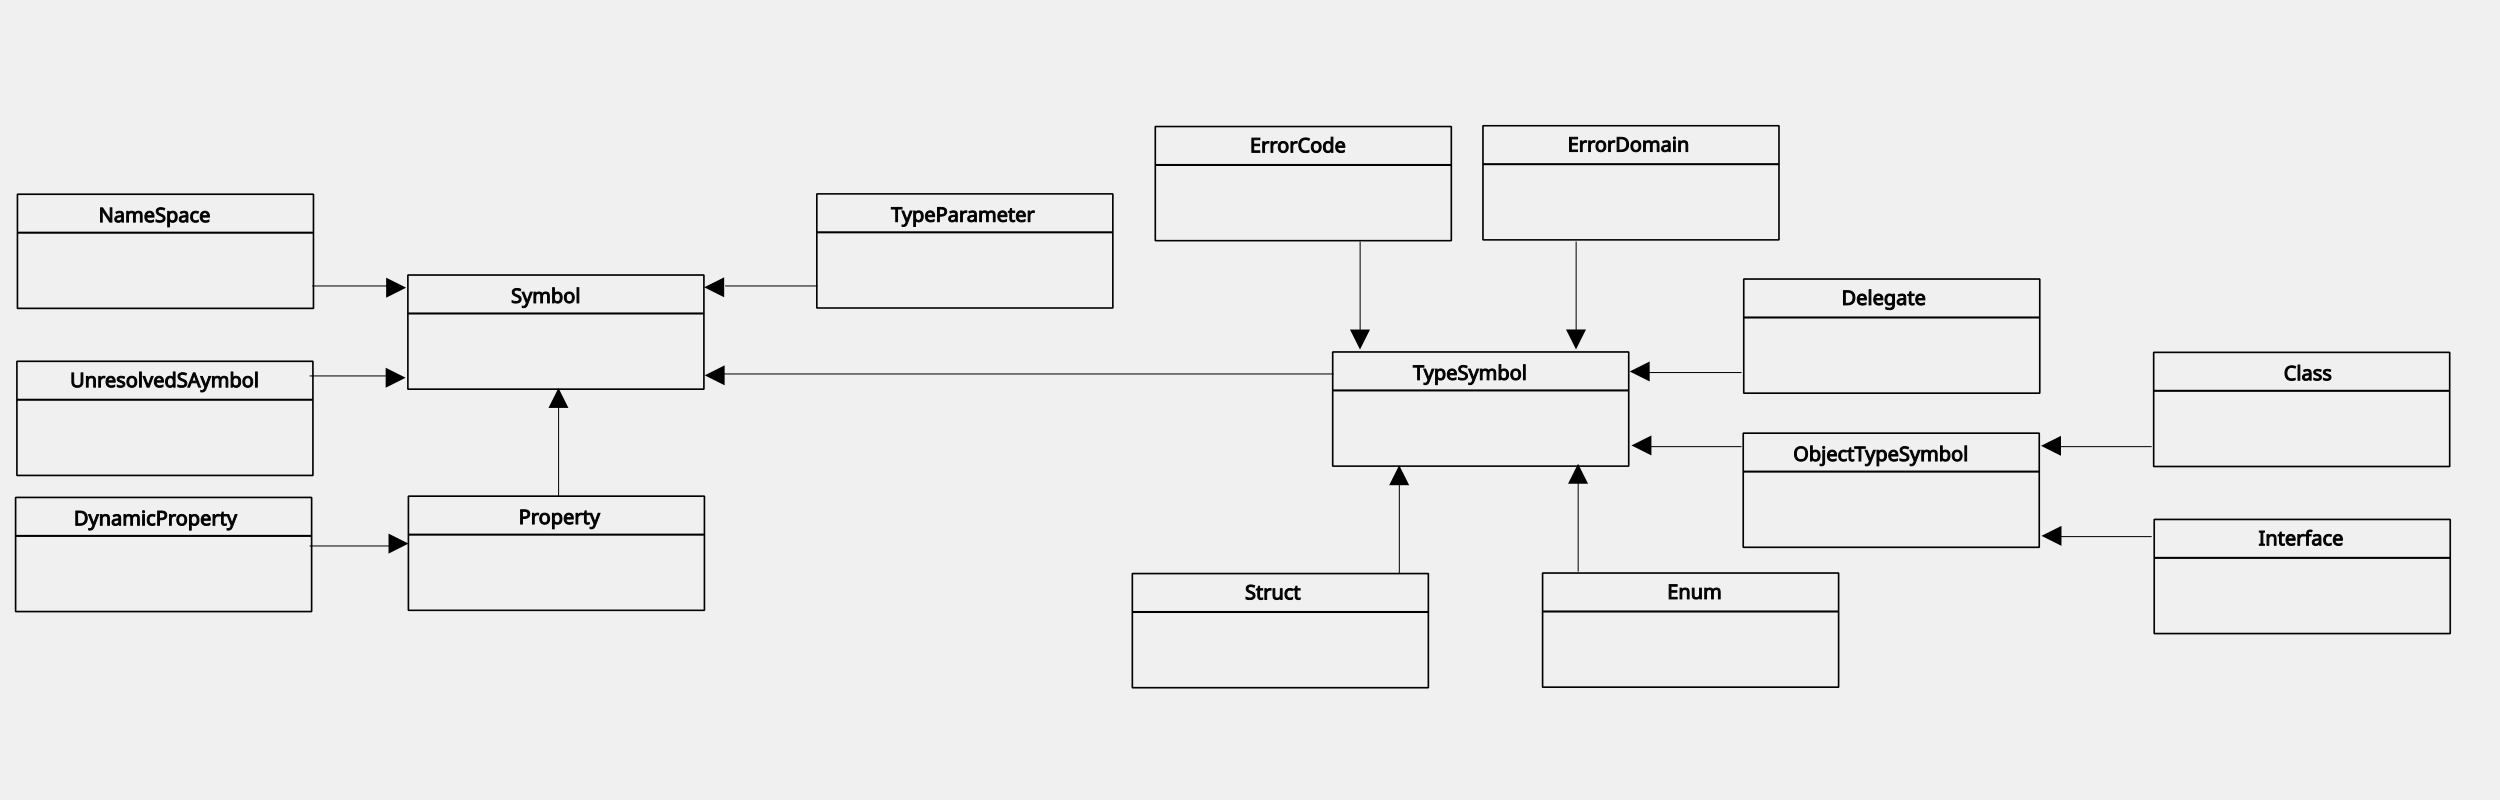
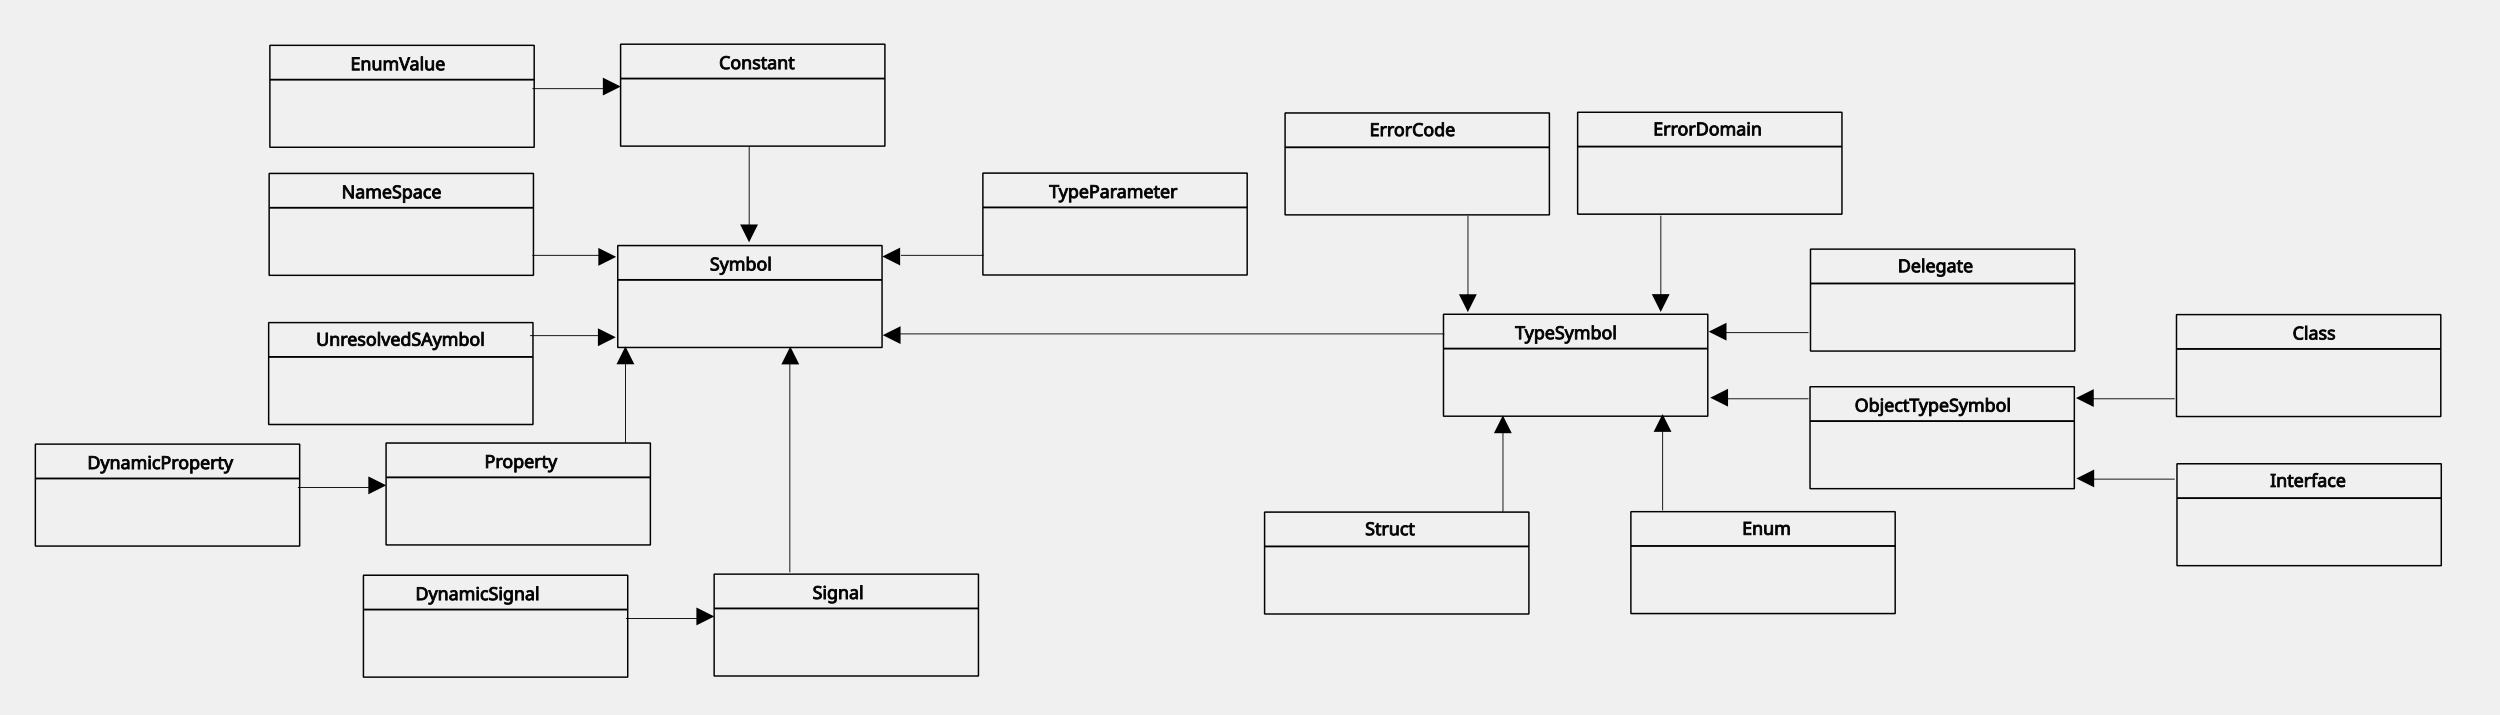
- <svg xmlns="http://www.w3.org/2000/svg" viewBox="165 100 2500 800" id="svg4022" version="1.1" width="100%" height="100%" style="stroke:#000000">
+ <svg xmlns="http://www.w3.org/2000/svg" viewBox="165 100 2800 800" id="svg4022" version="1.1" width="100%" height="100%" style="stroke:#000000">
  <defs id="defs4148">
    </defs>
  <style type="text/css" id="style4024">
* {
	stroke: black;
}

text {
	fill: black;
	stroke: none;
	font-size: 10px;
	font-family: sans-serif;
}

rect, ellipse {
	fill: white;
}

polygon {
	stroke-miterlimit: 1;
	fill: white;
}
</style>
-   <g id="g7462" transform="translate(164.1919,203.066)" style="stroke:#000000">
+   <g id="g7462" transform="translate(448.1919,203.066)" style="stroke:#000000">
    <rect y="171.971" x="408.691" height="114.139" width="296.023" id="rect4321-6" style="opacity:0.99;fill:none;stroke:#000000;stroke-width:1.66;stroke-linecap:butt;stroke-linejoin:bevel;stroke-miterlimit:0;stroke-opacity:1;stroke-dasharray:none" />
    <path id="path4323-5" d="m 408.613,210.416 296.023,0" style="fill:none;stroke:#000000;stroke-width:2.055px;stroke-linecap:butt;stroke-linejoin:miter;stroke-opacity:1" />
    <text id="text5950-61" y="199.834" x="511.87" style="font-size:20px;font-style:normal;font-weight:normal;line-height:125%;letter-spacing:0px;word-spacing:0px;fill:#000000;fill-opacity:1;stroke:none;font-family:Sans;-inkscape-font-specification:Sans" xml:space="preserve">
      <tspan y="199.834" x="511.87" style="stroke:#000000" id="tspan5952-15">Symbol</tspan>
    </text>
  </g>
-   <g id="g7462-2-5-45" transform="translate(-226.2504,122.2798)" style="stroke:#000000">
+   <g id="g7462-2-5-45" transform="translate(57.7496,122.2798)" style="stroke:#000000">
    <rect y="171.971" x="408.691" height="114.139" width="296.023" id="rect4321-9-2-1" style="opacity:0.99;fill:none;stroke:#000000;stroke-width:1.66;stroke-linecap:butt;stroke-linejoin:bevel;stroke-miterlimit:0;stroke-opacity:1;stroke-dasharray:none" />
    <path id="path4323-3-9-6" d="m 408.613,210.416 296.023,0" style="fill:none;stroke:#000000;stroke-width:2.055px;stroke-linecap:butt;stroke-linejoin:miter;stroke-opacity:1" />
    <text id="text5950-6-9-8" y="199.834" x="489.87" style="font-size:20px;font-style:normal;font-weight:normal;line-height:125%;letter-spacing:0px;word-spacing:0px;fill:#000000;fill-opacity:1;stroke:none;font-family:Sans;-inkscape-font-specification:Sans" xml:space="preserve">
      <tspan y="199.834" x="489.87" style="stroke:#000000" id="tspan5952-1-2-1">NameSpace</tspan>
    </text>
  </g>
-   <polygon points="285,150 290,147.5 290,152.5 " style="fill:#000000;stroke:none" id="polygon4130-3-6-3-1-3" transform="matrix(-4,0,0,4,1711.137,-212.3104)" />
-   <g id="g7462-2-5-45-0-9" transform="translate(-226.7936,289.3307)" style="stroke:#000000">
+   <polygon points="290,147.5 290,152.5 285,150 " style="fill:#000000;stroke:none" id="polygon4130-3-6-3-1-3" transform="matrix(-4,0,0,4,1995.137,-212.3104)" />
+   <g id="g7462-2-5-45-0-9" transform="translate(57.2064,289.3307)" style="stroke:#000000">
    <rect y="171.971" x="408.691" height="114.139" width="296.023" id="rect4321-9-2-1-2-7" style="opacity:0.99;fill:none;stroke:#000000;stroke-width:1.66;stroke-linecap:butt;stroke-linejoin:bevel;stroke-miterlimit:0;stroke-opacity:1;stroke-dasharray:none" />
    <path id="path4323-3-9-6-3-5" d="m 408.613,210.416 296.023,0" style="fill:none;stroke:#000000;stroke-width:2.055px;stroke-linecap:butt;stroke-linejoin:miter;stroke-opacity:1" />
    <text id="text5950-6-9-8-6-8" y="197.834" x="461.87" style="font-size:20px;font-style:normal;font-weight:normal;line-height:125%;letter-spacing:0px;word-spacing:0px;fill:#000000;fill-opacity:1;stroke:none;font-family:Sans;-inkscape-font-specification:Sans" xml:space="preserve">
      <tspan y="197.834" x="461.87" style="stroke:#000000" id="tspan5952-1-2-1-7-9">UnresolvedSAymbol</tspan>
    </text>
  </g>
-   <polygon points="290,152.5 285,150 290,147.5 " style="fill:#000000;stroke:none" id="polygon4130-3-6-3-1-3-6" transform="matrix(-4,0,0,4,1710.657,-122.2708)" />
-   <g id="g7462-2-5-45-5" transform="matrix(-1,0,0,1,1686.538,121.8949)" style="stroke:#000000">
+   <polygon points="285,150 290,147.5 290,152.5 " style="fill:#000000;stroke:none" id="polygon4130-3-6-3-1-3-6" transform="matrix(-4,0,0,4,1994.657,-122.2708)" />
+   <g id="g7462-2-5-45-5" transform="matrix(-1,0,0,1,1970.538,121.8949)" style="stroke:#000000">
    <rect y="171.971" x="408.691" height="114.139" width="296.023" id="rect4321-9-2-1-0" style="opacity:0.99;fill:none;stroke:#000000;stroke-width:1.66;stroke-linecap:butt;stroke-linejoin:bevel;stroke-miterlimit:0;stroke-opacity:1;stroke-dasharray:none" />
    <path id="path4323-3-9-6-6" d="m 408.613,210.416 296.023,0" style="fill:none;stroke:#000000;stroke-width:2.055px;stroke-linecap:butt;stroke-linejoin:miter;stroke-opacity:1" />
    <text id="text5950-6-9-8-2" y="199.834" x="-630.435" style="font-size:20px;font-style:normal;font-weight:normal;line-height:125%;letter-spacing:0px;word-spacing:0px;fill:#000000;fill-opacity:1;stroke:none;font-family:Sans;-inkscape-font-specification:Sans" xml:space="preserve" transform="scale(-1,1)">
      <tspan y="199.834" x="-630.435" style="stroke:#000000" id="tspan5952-1-2-1-6">TypeParameter</tspan>
    </text>
  </g>
-   <polygon points="285,150 290,147.5 290,152.5 " style="fill:#000000;stroke:none" id="polygon4130-3-6-3-1-3-8" transform="matrix(4,0,0,4,-270.8491,-212.6953)" />
-   <polygon points="285,150 290,147.5 290,152.5 " style="fill:#000000;stroke:none" id="polygon4130-3-6-3-1-3-6-9" transform="matrix(4,0,0,4,-270.3689,-124.6557)" />
-   <path style="fill:none;stroke:#000000;stroke-width:1px;stroke-linecap:butt;stroke-linejoin:miter;stroke-opacity:1" d="m 890.046,385.969 92.615,0" id="path4917" />
-   <path style="fill:none;stroke:#000000;stroke-width:1px;stroke-linecap:butt;stroke-linejoin:miter;stroke-opacity:1" d="m 553.985,385.969 -76.738,0" id="path4925" />
-   <path style="fill:none;stroke:#000000;stroke-width:1px;stroke-linecap:butt;stroke-linejoin:miter;stroke-opacity:1" d="m 553.985,475.938 -79.385,0" id="path4933" />
-   <g id="g7462-2-5-45-5-6" transform="matrix(-1,0,0,1,2202.415,280.018)" style="stroke:#000000">
+   <polygon points="290,147.5 290,152.5 285,150 " style="fill:#000000;stroke:none" id="polygon4130-3-6-3-1-3-8" transform="matrix(4,0,0,4,13.1509,-212.6953)" />
+   <polygon points="290,147.5 290,152.5 285,150 " style="fill:#000000;stroke:none" id="polygon4130-3-6-3-1-3-6-9" transform="matrix(4,0,0,4,13.6311,-124.6557)" />
+   <path style="fill:none;stroke:#000000;stroke-width:1px;stroke-linecap:butt;stroke-linejoin:miter;stroke-opacity:1" d="m 1174.046,385.969 92.615,0" id="path4917" />
+   <path style="fill:none;stroke:#000000;stroke-width:1px;stroke-linecap:butt;stroke-linejoin:miter;stroke-opacity:1" d="m 837.985,385.969 -76.738,0" id="path4925" />
+   <path style="fill:none;stroke:#000000;stroke-width:1px;stroke-linecap:butt;stroke-linejoin:miter;stroke-opacity:1" d="m 837.985,475.938 -79.385,0" id="path4933" />
+   <g id="g7462-2-5-45-5-6" transform="matrix(-1,0,0,1,2486.415,280.018)" style="stroke:#000000">
    <rect y="171.971" x="408.691" height="114.139" width="296.023" id="rect4321-9-2-1-0-8" style="opacity:0.99;fill:none;stroke:#000000;stroke-width:1.66;stroke-linecap:butt;stroke-linejoin:bevel;stroke-miterlimit:0;stroke-opacity:1;stroke-dasharray:none" />
    <path id="path4323-3-9-6-6-3" d="m 408.613,210.416 296.023,0" style="fill:none;stroke:#000000;stroke-width:2.055px;stroke-linecap:butt;stroke-linejoin:miter;stroke-opacity:1" />
    <text id="text5950-6-9-8-2-8" y="199.834" x="-624.435" style="font-size:20px;font-style:normal;font-weight:normal;line-height:125%;letter-spacing:0px;word-spacing:0px;fill:#000000;fill-opacity:1;stroke:none;font-family:Sans;-inkscape-font-specification:Sans" xml:space="preserve" transform="scale(-1,1)">
      <tspan y="199.834" x="-624.435" style="stroke:#000000" id="tspan5952-1-2-1-6-5">TypeSymbol</tspan>
    </text>
  </g>
-   <g id="g7462-2-5-45-0-9-3-1" transform="matrix(-1,0,0,1,2412.302,501.0819)" style="stroke:#000000">
+   <g id="g7462-2-5-45-0-9-3-1" transform="matrix(-1,0,0,1,2696.302,501.0819)" style="stroke:#000000">
    <rect y="171.971" x="408.691" height="114.139" width="296.023" id="rect4321-9-2-1-2-7-5-4" style="opacity:0.99;fill:none;stroke:#000000;stroke-width:1.66;stroke-linecap:butt;stroke-linejoin:bevel;stroke-miterlimit:0;stroke-opacity:1;stroke-dasharray:none" />
    <path id="path4323-3-9-6-3-5-7-7" d="m 408.613,210.416 296.023,0" style="fill:none;stroke:#000000;stroke-width:2.055px;stroke-linecap:butt;stroke-linejoin:miter;stroke-opacity:1" />
    <text id="text5950-6-9-8-6-8-5-5" y="197.834" x="-580.063" style="font-size:20px;font-style:normal;font-weight:normal;line-height:125%;letter-spacing:0px;word-spacing:0px;fill:#000000;fill-opacity:1;stroke:none;font-family:Sans;-inkscape-font-specification:Sans" xml:space="preserve" transform="scale(-1,1)">
      <tspan y="197.834" x="-580.063" style="stroke:#000000" id="tspan5952-1-2-1-7-9-3-3">Enum</tspan>
    </text>
  </g>
-   <g id="g7462-2-5-45-0-9-3-1-1" transform="matrix(-1,0,0,1,2025.009,54.5588)" style="stroke:#000000">
+   <g id="g7462-2-5-45-0-9-3-1-1" transform="matrix(-1,0,0,1,2309.009,54.5588)" style="stroke:#000000">
    <rect y="171.971" x="408.691" height="114.139" width="296.023" id="rect4321-9-2-1-2-7-5-4-0" style="opacity:0.99;fill:none;stroke:#000000;stroke-width:1.66;stroke-linecap:butt;stroke-linejoin:bevel;stroke-miterlimit:0;stroke-opacity:1;stroke-dasharray:none" />
    <path id="path4323-3-9-6-3-5-7-7-8" d="m 408.613,210.416 296.023,0" style="fill:none;stroke:#000000;stroke-width:2.055px;stroke-linecap:butt;stroke-linejoin:miter;stroke-opacity:1" />
    <text id="text5950-6-9-8-6-8-5-5-4" y="197.834" x="-610.063" style="font-size:20px;font-style:normal;font-weight:normal;line-height:125%;letter-spacing:0px;word-spacing:0px;fill:#000000;fill-opacity:1;stroke:none;font-family:Sans;-inkscape-font-specification:Sans" xml:space="preserve" transform="scale(-1,1)">
      <tspan y="197.834" x="-610.063" style="stroke:#000000" id="tspan5952-1-2-1-7-9-3-3-5">ErrorCode</tspan>
    </text>
  </g>
-   <g id="g7462-2-5-45-0-9-3-1-1-2" transform="matrix(-1,0,0,1,2352.671,53.7588)" style="stroke:#000000">
+   <g id="g7462-2-5-45-0-9-3-1-1-2" transform="matrix(-1,0,0,1,2636.671,53.7588)" style="stroke:#000000">
    <rect y="171.971" x="408.691" height="114.139" width="296.023" id="rect4321-9-2-1-2-7-5-4-0-1" style="opacity:0.99;fill:none;stroke:#000000;stroke-width:1.66;stroke-linecap:butt;stroke-linejoin:bevel;stroke-miterlimit:0;stroke-opacity:1;stroke-dasharray:none" />
    <path id="path4323-3-9-6-3-5-7-7-8-5" d="m 408.613,210.416 296.023,0" style="fill:none;stroke:#000000;stroke-width:2.055px;stroke-linecap:butt;stroke-linejoin:miter;stroke-opacity:1" />
    <text id="text5950-6-9-8-6-8-5-5-4-1" y="197.834" x="-620.063" style="font-size:20px;font-style:normal;font-weight:normal;line-height:125%;letter-spacing:0px;word-spacing:0px;fill:#000000;fill-opacity:1;stroke:none;font-family:Sans;-inkscape-font-specification:Sans" xml:space="preserve" transform="scale(-1,1)">
      <tspan y="197.834" x="-620.063" style="stroke:#000000" id="tspan5952-1-2-1-7-9-3-3-5-1">ErrorDomain</tspan>
    </text>
  </g>
-   <g id="g7462-2-5-45-0-9-3-1-1-2-8" transform="matrix(-1,0,0,1,2002.055,501.5742)" style="stroke:#000000">
+   <g id="g7462-2-5-45-0-9-3-1-1-2-8" transform="matrix(-1,0,0,1,2286.055,501.5742)" style="stroke:#000000">
    <rect y="171.971" x="408.691" height="114.139" width="296.023" id="rect4321-9-2-1-2-7-5-4-0-1-8" style="opacity:0.99;fill:none;stroke:#000000;stroke-width:1.66;stroke-linecap:butt;stroke-linejoin:bevel;stroke-miterlimit:0;stroke-opacity:1;stroke-dasharray:none" />
    <path id="path4323-3-9-6-3-5-7-7-8-5-1" d="m 408.613,210.416 296.023,0" style="fill:none;stroke:#000000;stroke-width:2.055px;stroke-linecap:butt;stroke-linejoin:miter;stroke-opacity:1" />
    <text id="text5950-6-9-8-6-8-5-5-4-1-8" y="197.834" x="-592.063" style="font-size:20px;font-style:normal;font-weight:normal;line-height:125%;letter-spacing:0px;word-spacing:0px;fill:#000000;fill-opacity:1;stroke:none;font-family:Sans;-inkscape-font-specification:Sans" xml:space="preserve" transform="scale(-1,1)">
      <tspan y="197.834" x="-592.063" style="stroke:#000000" id="tspan5952-1-2-1-7-9-3-3-5-1-0">Struct</tspan>
    </text>
  </g>
-   <g id="g4854" style="stroke:#000000" transform="translate(295.8767,298.1231)">
-     <polygon transform="matrix(0,4,4,0,668.3077,-872.9054)" id="polygon4130-3-6-3-1-3-6-9-2" style="fill:#000000;stroke:none" points="285,150 290,147.5 290,152.5 " />
+   <g id="g4854" style="stroke:#000000" transform="translate(579.8767,298.1231)">
+     <polygon transform="matrix(0,4,4,0,668.3077,-872.9054)" id="polygon4130-3-6-3-1-3-6-9-2" style="fill:#000000;stroke:none" points="290,147.5 290,152.5 285,150 " />
    <path transform="translate(165,100)" id="path4832" d="m 1103.446,185.662 0,89.308" style="fill:none;stroke:#000000;stroke-width:1px;stroke-linecap:butt;stroke-linejoin:miter;stroke-opacity:1" />
  </g>
-   <g id="g7462-7" transform="matrix(-1,0,0,1,2612.942,361.1891)" style="stroke:#000000">
+   <g id="g7462-7" transform="matrix(-1,0,0,1,2896.942,361.1891)" style="stroke:#000000">
    <rect y="171.971" x="408.691" height="114.139" width="296.023" id="rect4321-6-8" style="opacity:0.99;fill:none;stroke:#000000;stroke-width:1.66;stroke-linecap:butt;stroke-linejoin:bevel;stroke-miterlimit:0;stroke-opacity:1;stroke-dasharray:none" />
    <path id="path4323-5-8" d="m 408.613,210.416 296.023,0" style="fill:none;stroke:#000000;stroke-width:2.055px;stroke-linecap:butt;stroke-linejoin:miter;stroke-opacity:1" />
    <text transform="scale(-1,1)" id="text5950-61-0" y="199.834" x="-654.714" style="font-size:20px;font-style:normal;font-weight:normal;line-height:125%;letter-spacing:0px;word-spacing:0px;fill:#000000;fill-opacity:1;stroke:none;font-family:Sans;-inkscape-font-specification:Sans" xml:space="preserve">
      <tspan y="199.834" x="-654.714" style="stroke:#000000" id="tspan5952-15-8">ObjectTypeSymbol</tspan>
    </text>
  </g>
-   <g id="g7462-2-5-45-7" transform="matrix(-1,0,0,1,3023.384,280.4029)" style="stroke:#000000">
+   <g id="g7462-2-5-45-7" transform="matrix(-1,0,0,1,3307.384,280.4029)" style="stroke:#000000">
    <rect y="171.971" x="408.691" height="114.139" width="296.023" id="rect4321-9-2-1-3" style="opacity:0.99;fill:none;stroke:#000000;stroke-width:1.66;stroke-linecap:butt;stroke-linejoin:bevel;stroke-miterlimit:0;stroke-opacity:1;stroke-dasharray:none" />
    <path id="path4323-3-9-6-60" d="m 408.613,210.416 296.023,0" style="fill:none;stroke:#000000;stroke-width:2.055px;stroke-linecap:butt;stroke-linejoin:miter;stroke-opacity:1" />
    <text transform="scale(-1,1)" id="text5950-6-9-8-23" y="199.834" x="-574.663" style="font-size:20px;font-style:normal;font-weight:normal;line-height:125%;letter-spacing:0px;word-spacing:0px;fill:#000000;fill-opacity:1;stroke:none;font-family:Sans;-inkscape-font-specification:Sans" xml:space="preserve">
      <tspan y="199.834" x="-574.663" style="stroke:#000000" id="tspan5952-1-2-1-4">Class</tspan>
    </text>
  </g>
-   <polygon points="285,150 290,147.5 290,152.5 " style="fill:#000000;stroke:none" id="polygon4130-3-6-3-1-3-5" transform="matrix(4,0,0,4,1065.997,-54.18733)" />
-   <g id="g7462-2-5-45-0-9-0" transform="matrix(-1,0,0,1,3023.927,447.4538)" style="stroke:#000000">
+   <polygon points="290,147.5 290,152.5 285,150 " style="fill:#000000;stroke:none" id="polygon4130-3-6-3-1-3-5" transform="matrix(4,0,0,4,1349.997,-54.18733)" />
+   <g id="g7462-2-5-45-0-9-0" transform="matrix(-1,0,0,1,3307.927,447.4538)" style="stroke:#000000">
    <rect y="171.971" x="408.691" height="114.139" width="296.023" id="rect4321-9-2-1-2-7-0" style="opacity:0.99;fill:none;stroke:#000000;stroke-width:1.66;stroke-linecap:butt;stroke-linejoin:bevel;stroke-miterlimit:0;stroke-opacity:1;stroke-dasharray:none" />
    <path id="path4323-3-9-6-3-5-2" d="m 408.613,210.416 296.023,0" style="fill:none;stroke:#000000;stroke-width:2.055px;stroke-linecap:butt;stroke-linejoin:miter;stroke-opacity:1" />
    <text transform="scale(-1,1)" id="text5950-6-9-8-6-8-9" y="197.834" x="-600.378" style="font-size:20px;font-style:normal;font-weight:normal;line-height:125%;letter-spacing:0px;word-spacing:0px;fill:#000000;fill-opacity:1;stroke:none;font-family:Sans;-inkscape-font-specification:Sans" xml:space="preserve">
      <tspan y="197.834" x="-600.378" style="stroke:#000000" id="tspan5952-1-2-1-7-9-8">Interface</tspan>
    </text>
  </g>
-   <polygon points="290,152.5 285,150 290,147.5 " style="fill:#000000;stroke:none" id="polygon4130-3-6-3-1-3-6-5" transform="matrix(4,0,0,4,1066.477,35.85227)" />
-   <g id="g7462-2-5-45-0-9-3-18" transform="translate(1500.052,207.0689)" style="stroke:#000000">
+   <polygon points="285,150 290,147.5 290,152.5 " style="fill:#000000;stroke:none" id="polygon4130-3-6-3-1-3-6-5" transform="matrix(4,0,0,4,1350.477,35.85227)" />
+   <g id="g7462-2-5-45-0-9-3-18" transform="translate(1784.052,207.0689)" style="stroke:#000000">
    <rect y="171.971" x="408.691" height="114.139" width="296.023" id="rect4321-9-2-1-2-7-5-6" style="opacity:0.99;fill:none;stroke:#000000;stroke-width:1.66;stroke-linecap:butt;stroke-linejoin:bevel;stroke-miterlimit:0;stroke-opacity:1;stroke-dasharray:none" />
    <path id="path4323-3-9-6-3-5-7-6" d="m 408.613,210.416 296.023,0" style="fill:none;stroke:#000000;stroke-width:2.055px;stroke-linecap:butt;stroke-linejoin:miter;stroke-opacity:1" />
    <text id="text5950-6-9-8-6-8-5-7" y="197.834" x="506.501" style="font-size:20px;font-style:normal;font-weight:normal;line-height:125%;letter-spacing:0px;word-spacing:0px;fill:#000000;fill-opacity:1;stroke:none;font-family:Sans;-inkscape-font-specification:Sans" xml:space="preserve">
      <tspan y="197.834" x="506.501" style="stroke:#000000" id="tspan5952-1-2-1-7-9-3-7">Delegate</tspan>
    </text>
  </g>
-   <polygon points="290,147.5 290,152.5 285,150 " style="fill:#000000;stroke:none" id="polygon4130-3-6-3-1-3-8-2" transform="matrix(4,0,0,4,656.4114,-54.57222)" />
-   <polygon points="290,147.5 290,152.5 285,150 " style="fill:#000000;stroke:none" id="polygon4130-3-6-3-1-3-6-9-5" transform="matrix(4,0,0,4,654.6691,-128.5326)" />
-   <g transform="matrix(1,0,0,-1,472.6934,716.5424)" style="stroke:#000000" id="g4854-6">
-     <polygon transform="matrix(0,4,4,0,668.3077,-872.9054)" id="polygon4130-3-6-3-1-3-6-9-2-3" style="fill:#000000;stroke:none" points="290,152.5 285,150 290,147.5 " />
+   <polygon points="290,152.5 285,150 290,147.5 " style="fill:#000000;stroke:none" id="polygon4130-3-6-3-1-3-8-2" transform="matrix(4,0,0,4,940.4114,-54.57222)" />
+   <polygon points="290,152.5 285,150 290,147.5 " style="fill:#000000;stroke:none" id="polygon4130-3-6-3-1-3-6-9-5" transform="matrix(4,0,0,4,938.6691,-128.5326)" />
+   <g transform="matrix(1,0,0,-1,756.6934,716.5424)" style="stroke:#000000" id="g4854-6">
+     <polygon transform="matrix(0,4,4,0,668.3077,-872.9054)" id="polygon4130-3-6-3-1-3-6-9-2-3" style="fill:#000000;stroke:none" points="285,150 290,147.5 290,152.5 " />
    <path transform="translate(165,100)" id="path4832-9" d="m 1103.446,185.662 0,89.308" style="fill:none;stroke:#000000;stroke-width:1px;stroke-linecap:butt;stroke-linejoin:miter;stroke-opacity:1" />
  </g>
-   <g transform="matrix(1,0,0,-1,256.6843,716.6622)" style="stroke:#000000" id="g4854-6-8">
-     <polygon transform="matrix(0,4,4,0,668.3077,-872.9054)" id="polygon4130-3-6-3-1-3-6-9-2-3-8" style="fill:#000000;stroke:none" points="290,152.5 285,150 290,147.5 " />
+   <g transform="matrix(1,0,0,-1,540.6843,716.6622)" style="stroke:#000000" id="g4854-6-8">
+     <polygon transform="matrix(0,4,4,0,668.3077,-872.9054)" id="polygon4130-3-6-3-1-3-6-9-2-3-8" style="fill:#000000;stroke:none" points="285,150 290,147.5 290,152.5 " />
    <path transform="translate(165,100)" id="path4832-9-1" d="m 1103.446,185.662 0,89.308" style="fill:none;stroke:#000000;stroke-width:1px;stroke-linecap:butt;stroke-linejoin:miter;stroke-opacity:1" />
  </g>
-   <g transform="translate(474.7305,296.623)" style="stroke:#000000" id="g4854-6-7">
-     <polygon transform="matrix(0,4,4,0,668.3077,-872.9054)" id="polygon4130-3-6-3-1-3-6-9-2-3-3" style="fill:#000000;stroke:none" points="290,152.5 285,150 290,147.5 " />
+   <g transform="translate(758.7305,296.623)" style="stroke:#000000" id="g4854-6-7">
+     <polygon transform="matrix(0,4,4,0,668.3077,-872.9054)" id="polygon4130-3-6-3-1-3-6-9-2-3-3" style="fill:#000000;stroke:none" points="285,150 290,147.5 290,152.5 " />
    <path transform="translate(165,100)" id="path4832-9-3" d="m 1103.446,185.662 0,89.308" style="fill:none;stroke:#000000;stroke-width:1px;stroke-linecap:butt;stroke-linejoin:miter;stroke-opacity:1" />
  </g>
-   <path style="fill:none;stroke:#000000;stroke-width:1px;stroke-linecap:butt;stroke-linejoin:miter;stroke-opacity:1" d="m 1811.277,472.554 95.261,0" id="path6738" />
-   <path style="fill:none;stroke:#000000;stroke-width:1px;stroke-linecap:butt;stroke-linejoin:miter;stroke-opacity:1" d="m 1813.923,546.646 92.615,0" id="path6742" />
-   <path style="fill:none;stroke:#000000;stroke-width:1px;stroke-linecap:butt;stroke-linejoin:miter;stroke-opacity:1" d="m 2221.431,546.646 95.261,0" id="path6746" />
-   <path style="fill:none;stroke:#000000;stroke-width:1px;stroke-linecap:butt;stroke-linejoin:miter;stroke-opacity:1" d="m 2224.077,636.615 92.615,0" id="path6750" />
-   <path style="fill:none;stroke:#000000;stroke-width:1px;stroke-linecap:butt;stroke-linejoin:miter;stroke-opacity:1" d="m 1333.662,373.969 -611.262,0" id="path6762" transform="translate(165,100)" />
-   <g id="g7462-2-5-45-5-0" transform="matrix(-1,0,0,1,1278.117,424.2203)" style="stroke:#000000">
+   <path style="fill:none;stroke:#000000;stroke-width:1px;stroke-linecap:butt;stroke-linejoin:miter;stroke-opacity:1" d="m 2095.277,472.554 95.261,0" id="path6738" />
+   <path style="fill:none;stroke:#000000;stroke-width:1px;stroke-linecap:butt;stroke-linejoin:miter;stroke-opacity:1" d="m 2097.923,546.646 92.615,0" id="path6742" />
+   <path style="fill:none;stroke:#000000;stroke-width:1px;stroke-linecap:butt;stroke-linejoin:miter;stroke-opacity:1" d="m 2505.431,546.646 95.261,0" id="path6746" />
+   <path style="fill:none;stroke:#000000;stroke-width:1px;stroke-linecap:butt;stroke-linejoin:miter;stroke-opacity:1" d="m 2508.077,636.615 92.615,0" id="path6750" />
+   <path style="fill:none;stroke:#000000;stroke-width:1px;stroke-linecap:butt;stroke-linejoin:miter;stroke-opacity:1" d="m 1782.662,473.969 -611.262,0" id="path6762" />
+   <g id="g7462-2-5-45-5-0" transform="matrix(-1,0,0,1,1302.117,424.2203)" style="stroke:#000000">
    <rect y="171.971" x="408.691" height="114.139" width="296.023" id="rect4321-9-2-1-0-6" style="opacity:0.99;fill:none;stroke:#000000;stroke-width:1.66;stroke-linecap:butt;stroke-linejoin:bevel;stroke-miterlimit:0;stroke-opacity:1;stroke-dasharray:none" />
    <path id="path4323-3-9-6-6-4" d="m 408.613,210.416 296.023,0" style="fill:none;stroke:#000000;stroke-width:2.055px;stroke-linecap:butt;stroke-linejoin:miter;stroke-opacity:1" />
    <text id="text5950-6-9-8-2-4" y="199.834" x="-594.435" style="font-size:20px;font-style:normal;font-weight:normal;line-height:125%;letter-spacing:0px;word-spacing:0px;fill:#000000;fill-opacity:1;stroke:none;font-family:Sans;-inkscape-font-specification:Sans" xml:space="preserve" transform="scale(-1,1)">
      <tspan y="199.834" x="-594.435" style="stroke:#000000" id="tspan5952-1-2-1-6-8">Property</tspan>
    </text>
  </g>
-   <g id="g4854-61" style="stroke:#000000" transform="translate(-544.8461,220.8719)">
+   <g id="g4854-61" style="stroke:#000000" transform="translate(-402.8461,220.8719)">
    <polygon transform="matrix(0,4,4,0,668.3077,-872.9054)" id="polygon4130-3-6-3-1-3-6-9-2-0" style="fill:#000000;stroke:none" points="290,147.5 290,152.5 285,150 " />
    <path transform="translate(165,100)" id="path4832-98" d="m 1103.446,185.662 0,89.308" style="fill:none;stroke:#000000;stroke-width:1px;stroke-linecap:butt;stroke-linejoin:miter;stroke-opacity:1" />
  </g>
-   <g id="g7462-2-5-45-5-0-9" transform="matrix(-1,0,0,1,885.3172,425.4819)" style="stroke:#000000">
+   <g id="g7462-2-5-45-5-0-9" transform="matrix(-1,0,0,1,909.3172,425.4819)" style="stroke:#000000">
    <rect y="171.971" x="408.691" height="114.139" width="296.023" id="rect4321-9-2-1-0-6-8" style="opacity:0.99;fill:none;stroke:#000000;stroke-width:1.66;stroke-linecap:butt;stroke-linejoin:bevel;stroke-miterlimit:0;stroke-opacity:1;stroke-dasharray:none" />
    <path id="path4323-3-9-6-6-4-2" d="m 408.613,210.416 296.023,0" style="fill:none;stroke:#000000;stroke-width:2.055px;stroke-linecap:butt;stroke-linejoin:miter;stroke-opacity:1" />
    <text id="text5950-6-9-8-2-4-9" y="199.834" x="-646.435" style="font-size:20px;font-style:normal;font-weight:normal;line-height:125%;letter-spacing:0px;word-spacing:0px;fill:#000000;fill-opacity:1;stroke:none;font-family:Sans;-inkscape-font-specification:Sans" xml:space="preserve" transform="scale(-1,1)">
      <tspan y="199.834" x="-646.435" style="stroke:#000000" id="tspan5952-1-2-1-6-8-9">DynamicProperty</tspan>
    </text>
  </g>
-   <polygon points="290,147.5 290,152.5 285,150 " style="fill:#000000;stroke:none" id="polygon4130-3-6-3-1-3-6-9-2-0-9" transform="matrix(-4,0,0,4,1713.526,43.59999)" />
-   <path style="fill:none;stroke:#000000;stroke-width:1px;stroke-linecap:butt;stroke-linejoin:miter;stroke-opacity:1" d="m 391.631,545.969 -82.031,0" id="path5915" transform="translate(165,100)" />
+   <polygon points="285,150 290,147.5 290,152.5 " style="fill:#000000;stroke:none" id="polygon4130-3-6-3-1-3-6-9-2-0-9" transform="matrix(-4,0,0,4,1737.526,43.59999)" />
+   <path style="fill:none;stroke:#000000;stroke-width:1px;stroke-linecap:butt;stroke-linejoin:miter;stroke-opacity:1" d="m 580.631,645.969 -82.031,0" id="path5915" />
+   <g id="g7462-2-5-45-5-0-90" transform="matrix(-1,0,0,1,1564.78,-22.44075)" style="stroke:#000000">
+     <rect y="171.971" x="408.691" height="114.139" width="296.023" id="rect4321-9-2-1-0-6-2" style="opacity:0.99;fill:none;stroke:#000000;stroke-width:1.66;stroke-linecap:butt;stroke-linejoin:bevel;stroke-miterlimit:0;stroke-opacity:1;stroke-dasharray:none" />
+     <path id="path4323-3-9-6-6-4-7" d="m 408.613,210.416 296.023,0" style="fill:none;stroke:#000000;stroke-width:2.055px;stroke-linecap:butt;stroke-linejoin:miter;stroke-opacity:1" />
+     <text id="text5950-6-9-8-2-4-97" y="199.834" x="-594.435" style="font-size:20px;font-style:normal;font-weight:normal;line-height:125%;letter-spacing:0px;word-spacing:0px;fill:#000000;fill-opacity:1;stroke:none;font-family:Sans;-inkscape-font-specification:Sans" xml:space="preserve" transform="scale(-1,1)">
+       <tspan y="199.834" x="-594.435" style="stroke:#000000" id="tspan5952-1-2-1-6-8-7">Constant</tspan>
+     </text>
+   </g>
+   <g id="g7462-2-5-45-5-0-9-3" transform="matrix(-1,0,0,1,1171.98,-21.1792)" style="stroke:#000000">
+     <rect y="171.971" x="408.691" height="114.139" width="296.023" id="rect4321-9-2-1-0-6-8-2" style="opacity:0.99;fill:none;stroke:#000000;stroke-width:1.66;stroke-linecap:butt;stroke-linejoin:bevel;stroke-miterlimit:0;stroke-opacity:1;stroke-dasharray:none" />
+     <path id="path4323-3-9-6-6-4-2-5" d="m 408.613,210.416 296.023,0" style="fill:none;stroke:#000000;stroke-width:2.055px;stroke-linecap:butt;stroke-linejoin:miter;stroke-opacity:1" />
+     <text id="text5950-6-9-8-2-4-9-4" y="199.834" x="-614.435" style="font-size:20px;font-style:normal;font-weight:normal;line-height:125%;letter-spacing:0px;word-spacing:0px;fill:#000000;fill-opacity:1;stroke:none;font-family:Sans;-inkscape-font-specification:Sans" xml:space="preserve" transform="scale(-1,1)">
+       <tspan y="199.834" x="-614.435" style="stroke:#000000" id="tspan5952-1-2-1-6-8-9-5">EnumValue</tspan>
+     </text>
+   </g>
+   <polygon points="290,147.5 290,152.5 285,150 " style="fill:#000000;stroke:none" id="polygon4130-3-6-3-1-3-6-9-2-0-9-5" transform="matrix(-4,0,0,4,2000.189,-403.0611)" />
+   <path style="fill:none;stroke:#000000;stroke-width:1px;stroke-linecap:butt;stroke-linejoin:miter;stroke-opacity:1" d="m 843.294,199.308 -82.031,0" id="path5915-4" />
+   <g id="g4854-61-1" style="stroke:#000000" transform="matrix(1,0,0,-1,-264.3603,638.4815)">
+     <polygon transform="matrix(0,4,4,0,668.3077,-872.9054)" id="polygon4130-3-6-3-1-3-6-9-2-0-93" style="fill:#000000;stroke:none" points="285,150 290,147.5 290,152.5 " />
+     <path transform="translate(165,100)" id="path4832-98-8" d="m 1103.446,185.662 0,89.308" style="fill:none;stroke:#000000;stroke-width:1px;stroke-linecap:butt;stroke-linejoin:miter;stroke-opacity:1" />
+   </g>
+   <g id="g7462-2-5-45-5-0-4" transform="matrix(-1,0,0,1,1669.549,571.0347)" style="stroke:#000000">
+     <rect y="171.971" x="408.691" height="114.139" width="296.023" id="rect4321-9-2-1-0-6-6" style="opacity:0.99;fill:none;stroke:#000000;stroke-width:1.66;stroke-linecap:butt;stroke-linejoin:bevel;stroke-miterlimit:0;stroke-opacity:1;stroke-dasharray:none" />
+     <path id="path4323-3-9-6-6-4-9" d="m 408.613,210.416 296.023,0" style="fill:none;stroke:#000000;stroke-width:2.055px;stroke-linecap:butt;stroke-linejoin:miter;stroke-opacity:1" />
+     <text id="text5950-6-9-8-2-4-4" y="199.834" x="-594.435" style="font-size:20px;font-style:normal;font-weight:normal;line-height:125%;letter-spacing:0px;word-spacing:0px;fill:#000000;fill-opacity:1;stroke:none;font-family:Sans;-inkscape-font-specification:Sans" xml:space="preserve" transform="scale(-1,1)">
+       <tspan y="199.834" x="-594.435" style="stroke:#000000" id="tspan5952-1-2-1-6-8-5">Signal</tspan>
+     </text>
+   </g>
+   <g id="g7462-2-5-45-5-0-9-2" transform="matrix(-1,0,0,1,1276.749,572.2962)" style="stroke:#000000">
+     <rect y="171.971" x="408.691" height="114.139" width="296.023" id="rect4321-9-2-1-0-6-8-6" style="opacity:0.99;fill:none;stroke:#000000;stroke-width:1.66;stroke-linecap:butt;stroke-linejoin:bevel;stroke-miterlimit:0;stroke-opacity:1;stroke-dasharray:none" />
+     <path id="path4323-3-9-6-6-4-2-54" d="m 408.613,210.416 296.023,0" style="fill:none;stroke:#000000;stroke-width:2.055px;stroke-linecap:butt;stroke-linejoin:miter;stroke-opacity:1" />
+     <text id="text5950-6-9-8-2-4-9-48" y="199.834" x="-646.435" style="font-size:20px;font-style:normal;font-weight:normal;line-height:125%;letter-spacing:0px;word-spacing:0px;fill:#000000;fill-opacity:1;stroke:none;font-family:Sans;-inkscape-font-specification:Sans" xml:space="preserve" transform="scale(-1,1)">
+       <tspan y="199.834" x="-646.435" style="stroke:#000000" id="tspan5952-1-2-1-6-8-9-4">DynamicSignal</tspan>
+     </text>
+   </g>
+   <polygon points="290,147.5 290,152.5 285,150 " style="fill:#000000;stroke:none" id="polygon4130-3-6-3-1-3-6-9-2-0-9-2" transform="matrix(-4,0,0,4,2104.957,190.4143)" />
+   <path style="fill:none;stroke:#000000;stroke-width:1px;stroke-linecap:butt;stroke-linejoin:miter;stroke-opacity:1" d="m 948.063,792.784 -82.031,0" id="path5915-0" />
+   <polygon points="285,150 290,147.5 290,152.5 " style="fill:#000000;stroke:none" id="polygon4130-3-6-3-1-3-6-9-2-0-2" transform="matrix(0,4,4,0,450.1294,-651.8945)" />
+   <path style="fill:none;stroke:#000000;stroke-width:1px;stroke-linecap:butt;stroke-linejoin:miter;stroke-opacity:1" d="m 1049.627,503.324 0,237.631" id="path5843" />
</svg>
